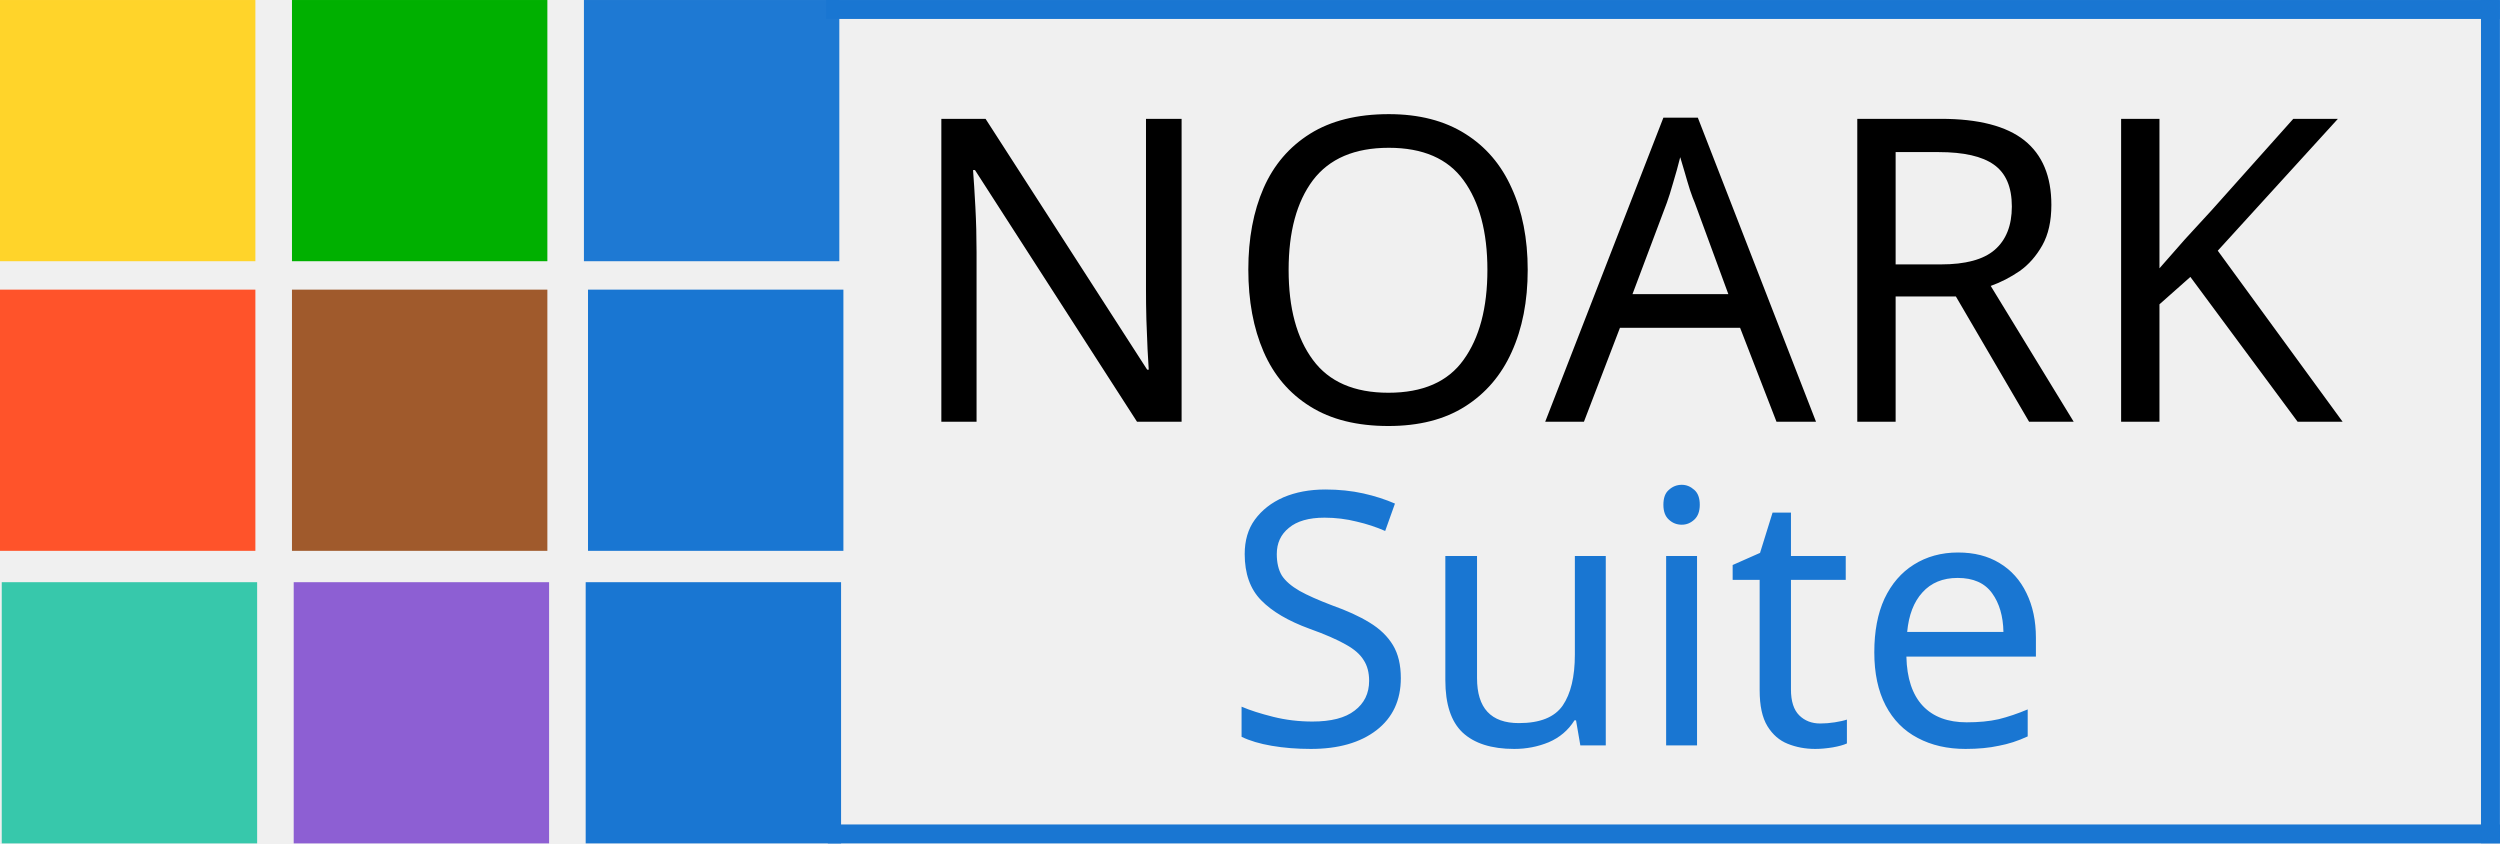
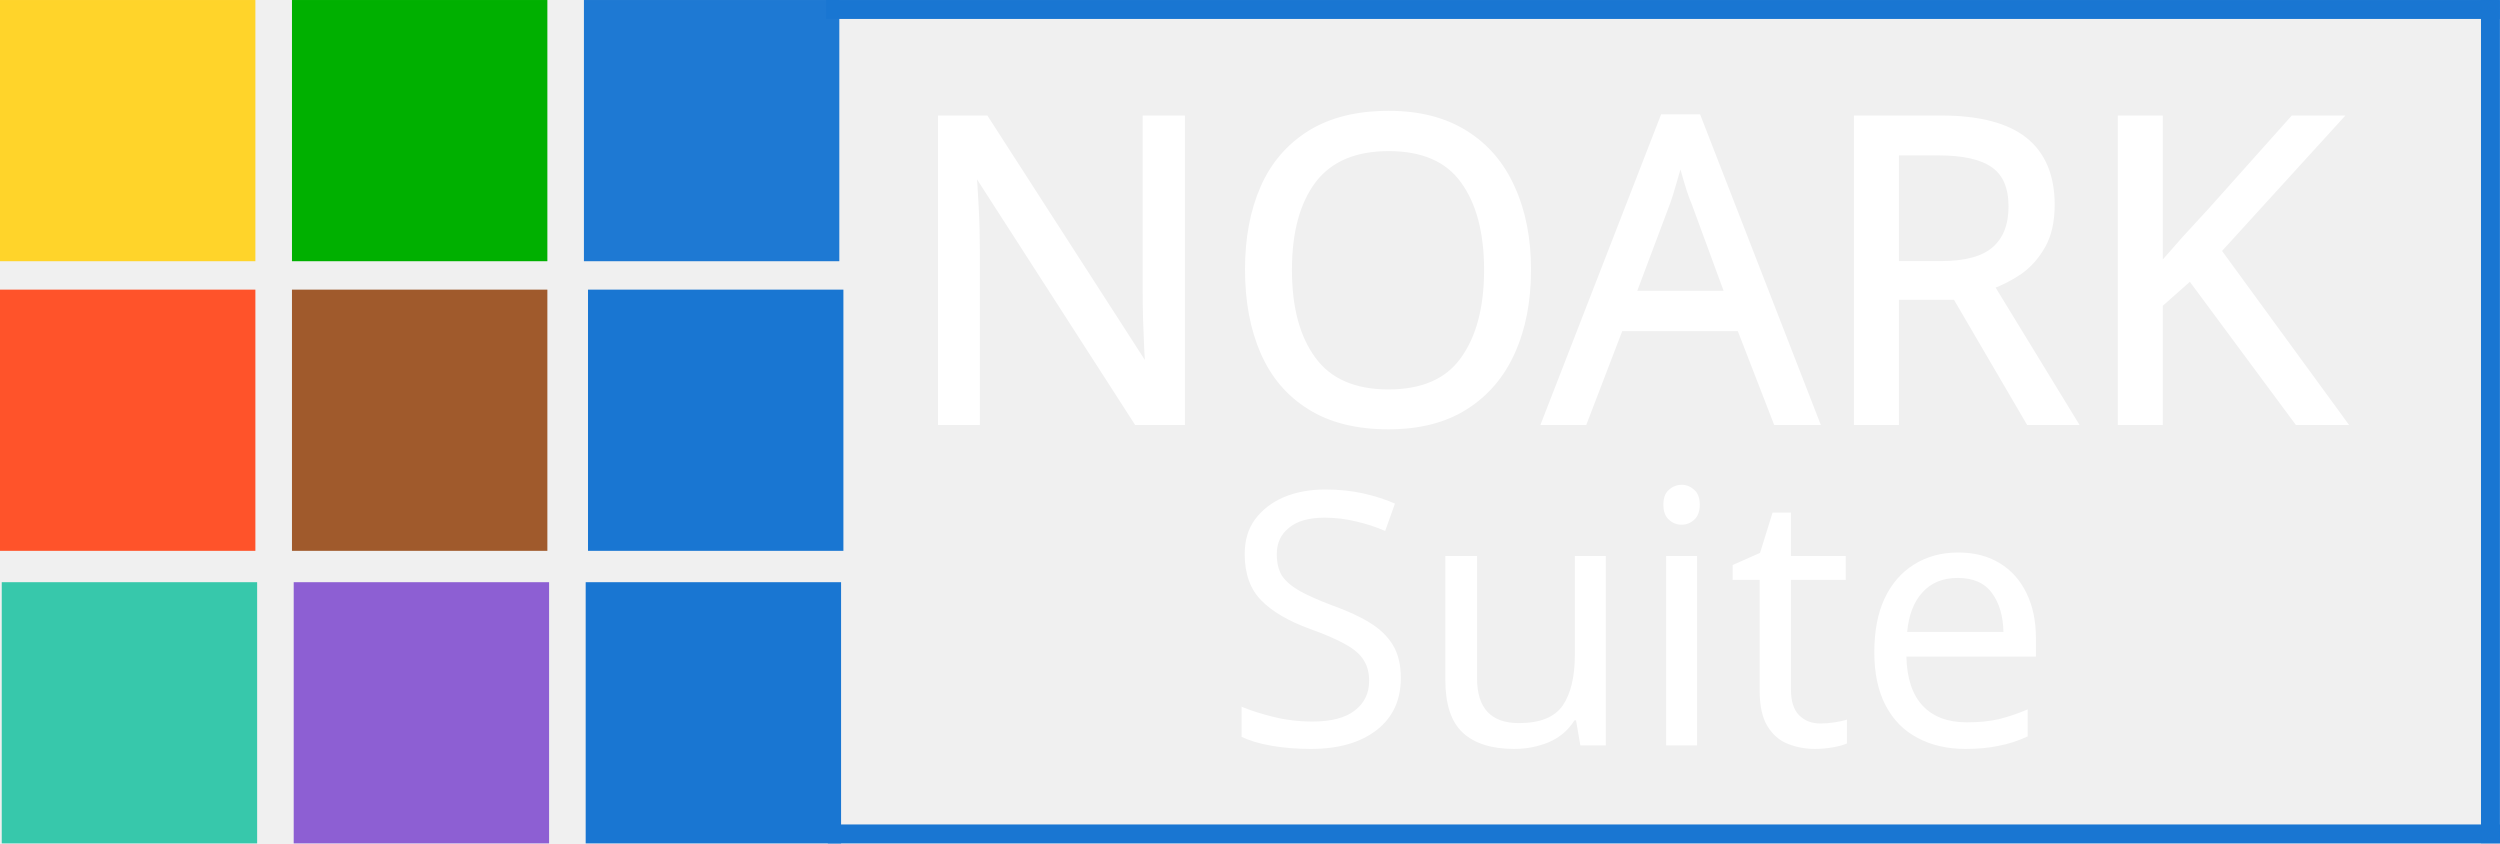
<svg xmlns="http://www.w3.org/2000/svg" width="99.827mm" height="33.678mm" viewBox="0 0 99.827 33.678" version="1.1" id="svg8">
  <defs id="defs2" />
  <g id="layer1" transform="translate(-26.45833,-34.68452)">
    <rect id="rect3713" width="10.198" height="10.43" x="26.458" y="34.685" style="fill:#ffd42a;stroke-width:0.04" />
    <rect id="rect3713-5" width="10.198" height="10.43" x="38.117" y="34.685" style="fill:#00b000;fill-opacity:1;stroke-width:0.04" />
    <rect id="rect3713-0" width="10.198" height="10.43" x="49.775" y="34.685" style="fill:#1976d2;fill-opacity:1;stroke-width:0.04;opacity:0.98" />
    <rect id="rect3713-7" width="10.198" height="10.43" x="26.458" y="46.25" style="fill:#ff532a;fill-opacity:1;stroke-width:0.04" />
    <rect id="rect3713-4" width="10.198" height="10.43" x="38.117" y="46.25" style="fill:#a05a2c;stroke-width:0.04" />
    <rect id="rect3713-49" width="10.198" height="10.43" x="49.938" y="46.25" style="fill:#1976d2;fill-opacity:1;stroke-width:0.04" />
    <rect id="rect3713-3" width="10.198" height="10.43" x="26.528" y="57.932" style="fill:#37c8ab;stroke-width:0.04" />
    <rect id="rect3713-5-4" width="10.198" height="10.43" x="38.186" y="57.932" style="fill:#8d5fd3;stroke-width:0.04" />
    <rect id="rect3713-0-1" width="10.198" height="10.43" x="49.845" y="57.932" style="fill:#1976d2;fill-opacity:1;stroke-width:0.04" />
    <flowRoot xml:space="preserve" id="flowRoot868" style="font-style:normal;font-weight:normal;font-size:40px;line-height:1.25;font-family:sans-serif;letter-spacing:0px;word-spacing:0px;fill:#000000;fill-opacity:1;stroke:none" transform="matrix(0.2645833,0,0,0.2645833,-8.315476,0.03779764)">
      <flowRegion id="flowRegion870">
        <rect id="rect872" width="246.429" height="72.857" x="264.286" y="138.234" />
      </flowRegion>
      <flowPara id="flowPara874" style="font-style:normal;font-variant:normal;font-weight:normal;font-stretch:normal;font-size:64px;font-family:sans-serif;-inkscape-font-specification:'sans-serif, Normal';font-variant-ligatures:normal;font-variant-caps:normal;font-variant-numeric:normal;font-feature-settings:normal;text-align:start;writing-mode:lr-tb;text-anchor:start" />
-       <flowPara id="flowPara876" style="font-style:normal;font-variant:normal;font-weight:normal;font-stretch:normal;font-size:42.667px;font-family:Mistral;-inkscape-font-specification:'Mistral, Normal';font-variant-ligatures:normal;font-variant-caps:normal;font-variant-numeric:normal;font-feature-settings:normal;text-align:start;writing-mode:lr-tb;text-anchor:start;fill:#1976d2;fill-opacity:1" />
+       <flowPara id="flowPara876" style="font-style:normal;font-variant:normal;font-weight:normal;font-stretch:normal;font-size:42.667px;font-family:Mistral;-inkscape-font-specification:'Mistral, Normal';font-variant-ligatures:normal;font-variant-caps:normal;font-variant-numeric:normal;font-feature-settings:normal;text-align:start;writing-mode:lr-tb;text-anchor:start;fill:#ffffff;fill-opacity:1" />
    </flowRoot>
-     <flowRoot xml:space="preserve" id="flowRoot878" style="font-style:normal;font-weight:normal;font-size:40px;line-height:1.25;font-family:sans-serif;letter-spacing:0px;word-spacing:0px;fill:#000000;fill-opacity:1;stroke:none" transform="matrix(0.2645833,0,0,0.2645833,22.11161,-35.68095)">
+     <flowRoot xml:space="preserve" id="flowRoot878" style="font-style:normal;font-weight:normal;font-size:40px;line-height:1.25;font-family:sans-serif;letter-spacing:0px;word-spacing:0px;fill:#ffffff;fill-opacity:1;stroke:none" transform="matrix(0.2645833,0,0,0.2645833,22.11161,-35.68095)">
      <flowRegion id="flowRegion880">
        <rect id="rect882" width="198.571" height="75" x="224.286" y="325.377" />
      </flowRegion>
-       <flowPara id="flowPara884" style="font-style:normal;font-variant:normal;font-weight:normal;font-stretch:normal;font-size:53.333px;font-family:Mistral;-inkscape-font-specification:'Mistral, Normal';font-variant-ligatures:normal;font-variant-caps:normal;font-variant-numeric:normal;font-feature-settings:normal;text-align:start;writing-mode:lr-tb;text-anchor:start;fill:#1976d2;fill-opacity:1" />
+       <flowPara id="flowPara884" style="font-style:normal;font-variant:normal;font-weight:normal;font-stretch:normal;font-size:53.333px;font-family:Mistral;-inkscape-font-specification:'Mistral, Normal';font-variant-ligatures:normal;font-variant-caps:normal;font-variant-numeric:normal;font-feature-settings:normal;text-align:start;writing-mode:lr-tb;text-anchor:start;fill:#ffffff;fill-opacity:1" />
    </flowRoot>
    <rect style="fill:#1976d2;fill-opacity:1;stroke-width:0.263" id="rect886" width="66.833" height="0.756" x="59.445" y="34.685" />
    <rect style="fill:#1976d2;fill-opacity:1;stroke-width:0.263" id="rect886-9" width="66.771" height="0.756" x="59.514" y="67.606" />
    <rect style="fill:#1976d2;fill-opacity:1;stroke-width:0.263" id="rect903" width="0.756" height="33.667" x="125.526" y="34.688" />
-     <text xml:space="preserve" style="font-style:normal;font-weight:normal;font-size:10.583px;line-height:1.25;font-family:sans-serif;letter-spacing:0px;word-spacing:0px;fill:#000000;fill-opacity:1;stroke:none;stroke-width:0.265" x="62.406" y="51.524" id="text4691">
-       <tspan id="tspan4689" x="62.406" y="51.524" style="font-style:normal;font-variant:normal;font-weight:normal;font-stretch:normal;font-size:16.933px;font-family:sans-serif;-inkscape-font-specification:'sans-serif, Normal';font-variant-ligatures:normal;font-variant-caps:normal;font-variant-numeric:normal;font-feature-settings:normal;text-align:start;writing-mode:lr-tb;text-anchor:start;stroke-width:0.265">NOARK</tspan>
+     <text xml:space="preserve" style="font-style:normal;font-weight:normal;font-size:10.583px;line-height:1.25;font-family:sans-serif;letter-spacing:0px;word-spacing:0px;fill:#ffffff;fill-opacity:1;stroke:none;stroke-width:0.265" x="62.406" y="51.524" id="text4691">
+       <tspan id="tspan4689" x="62.406" y="51.524" style="font-style:normal;font-variant:normal;font-weight:normal;font-stretch:normal;font-size:16.933px;font-family:sans-serif;-inkscape-font-specification:'sans-serif, Normal';font-variant-ligatures:normal;font-variant-caps:normal;font-variant-numeric:normal;font-feature-settings:normal;text-align:start;writing-mode:lr-tb;text-anchor:start;fill:#ffffff;fill-opacity:1;stroke:#ffffff;stroke-width:0.265">NOARK</tspan>
    </text>
-     <text xml:space="preserve" style="font-style:normal;font-weight:normal;font-size:10.583px;line-height:1.25;font-family:sans-serif;letter-spacing:0px;word-spacing:0px;fill:#000000;fill-opacity:1;stroke:none;stroke-width:0.265;stroke-miterlimit:4;stroke-dasharray:none" x="75.315" y="64.447" id="text4695">
-       <tspan id="tspan4693" x="75.315" y="64.447" style="font-style:normal;font-variant:normal;font-weight:normal;font-stretch:normal;font-size:14.111px;font-family:sans-serif;-inkscape-font-specification:'sans-serif, Normal';font-variant-ligatures:normal;font-variant-caps:normal;font-variant-numeric:normal;font-feature-settings:normal;text-align:start;writing-mode:lr-tb;text-anchor:start;fill:#1976d2;fill-opacity:1;stroke:#1976d3;stroke-width:0.265;stroke-miterlimit:4;stroke-dasharray:none;stroke-opacity:0">Suite</tspan>
+     <text xml:space="preserve" style="font-style:normal;font-weight:normal;font-size:10.583px;line-height:1.25;font-family:sans-serif;letter-spacing:0px;word-spacing:0px;fill:#ffffff;fill-opacity:1;stroke:none;stroke-width:0.265;stroke-miterlimit:4;stroke-dasharray:none" x="75.315" y="64.447" id="text4695">
+       <tspan id="tspan4693" x="75.315" y="64.447" style="font-style:normal;font-variant:normal;font-weight:normal;font-stretch:normal;font-size:14.111px;font-family:sans-serif;-inkscape-font-specification:'sans-serif, Normal';font-variant-ligatures:normal;font-variant-caps:normal;font-variant-numeric:normal;font-feature-settings:normal;text-align:start;writing-mode:lr-tb;text-anchor:start;fill:#ffffff;fill-opacity:1;stroke:#ffffff;stroke-width:0.265;stroke-miterlimit:4;stroke-dasharray:none;stroke-opacity:0">Suite</tspan>
    </text>
  </g>
</svg>
